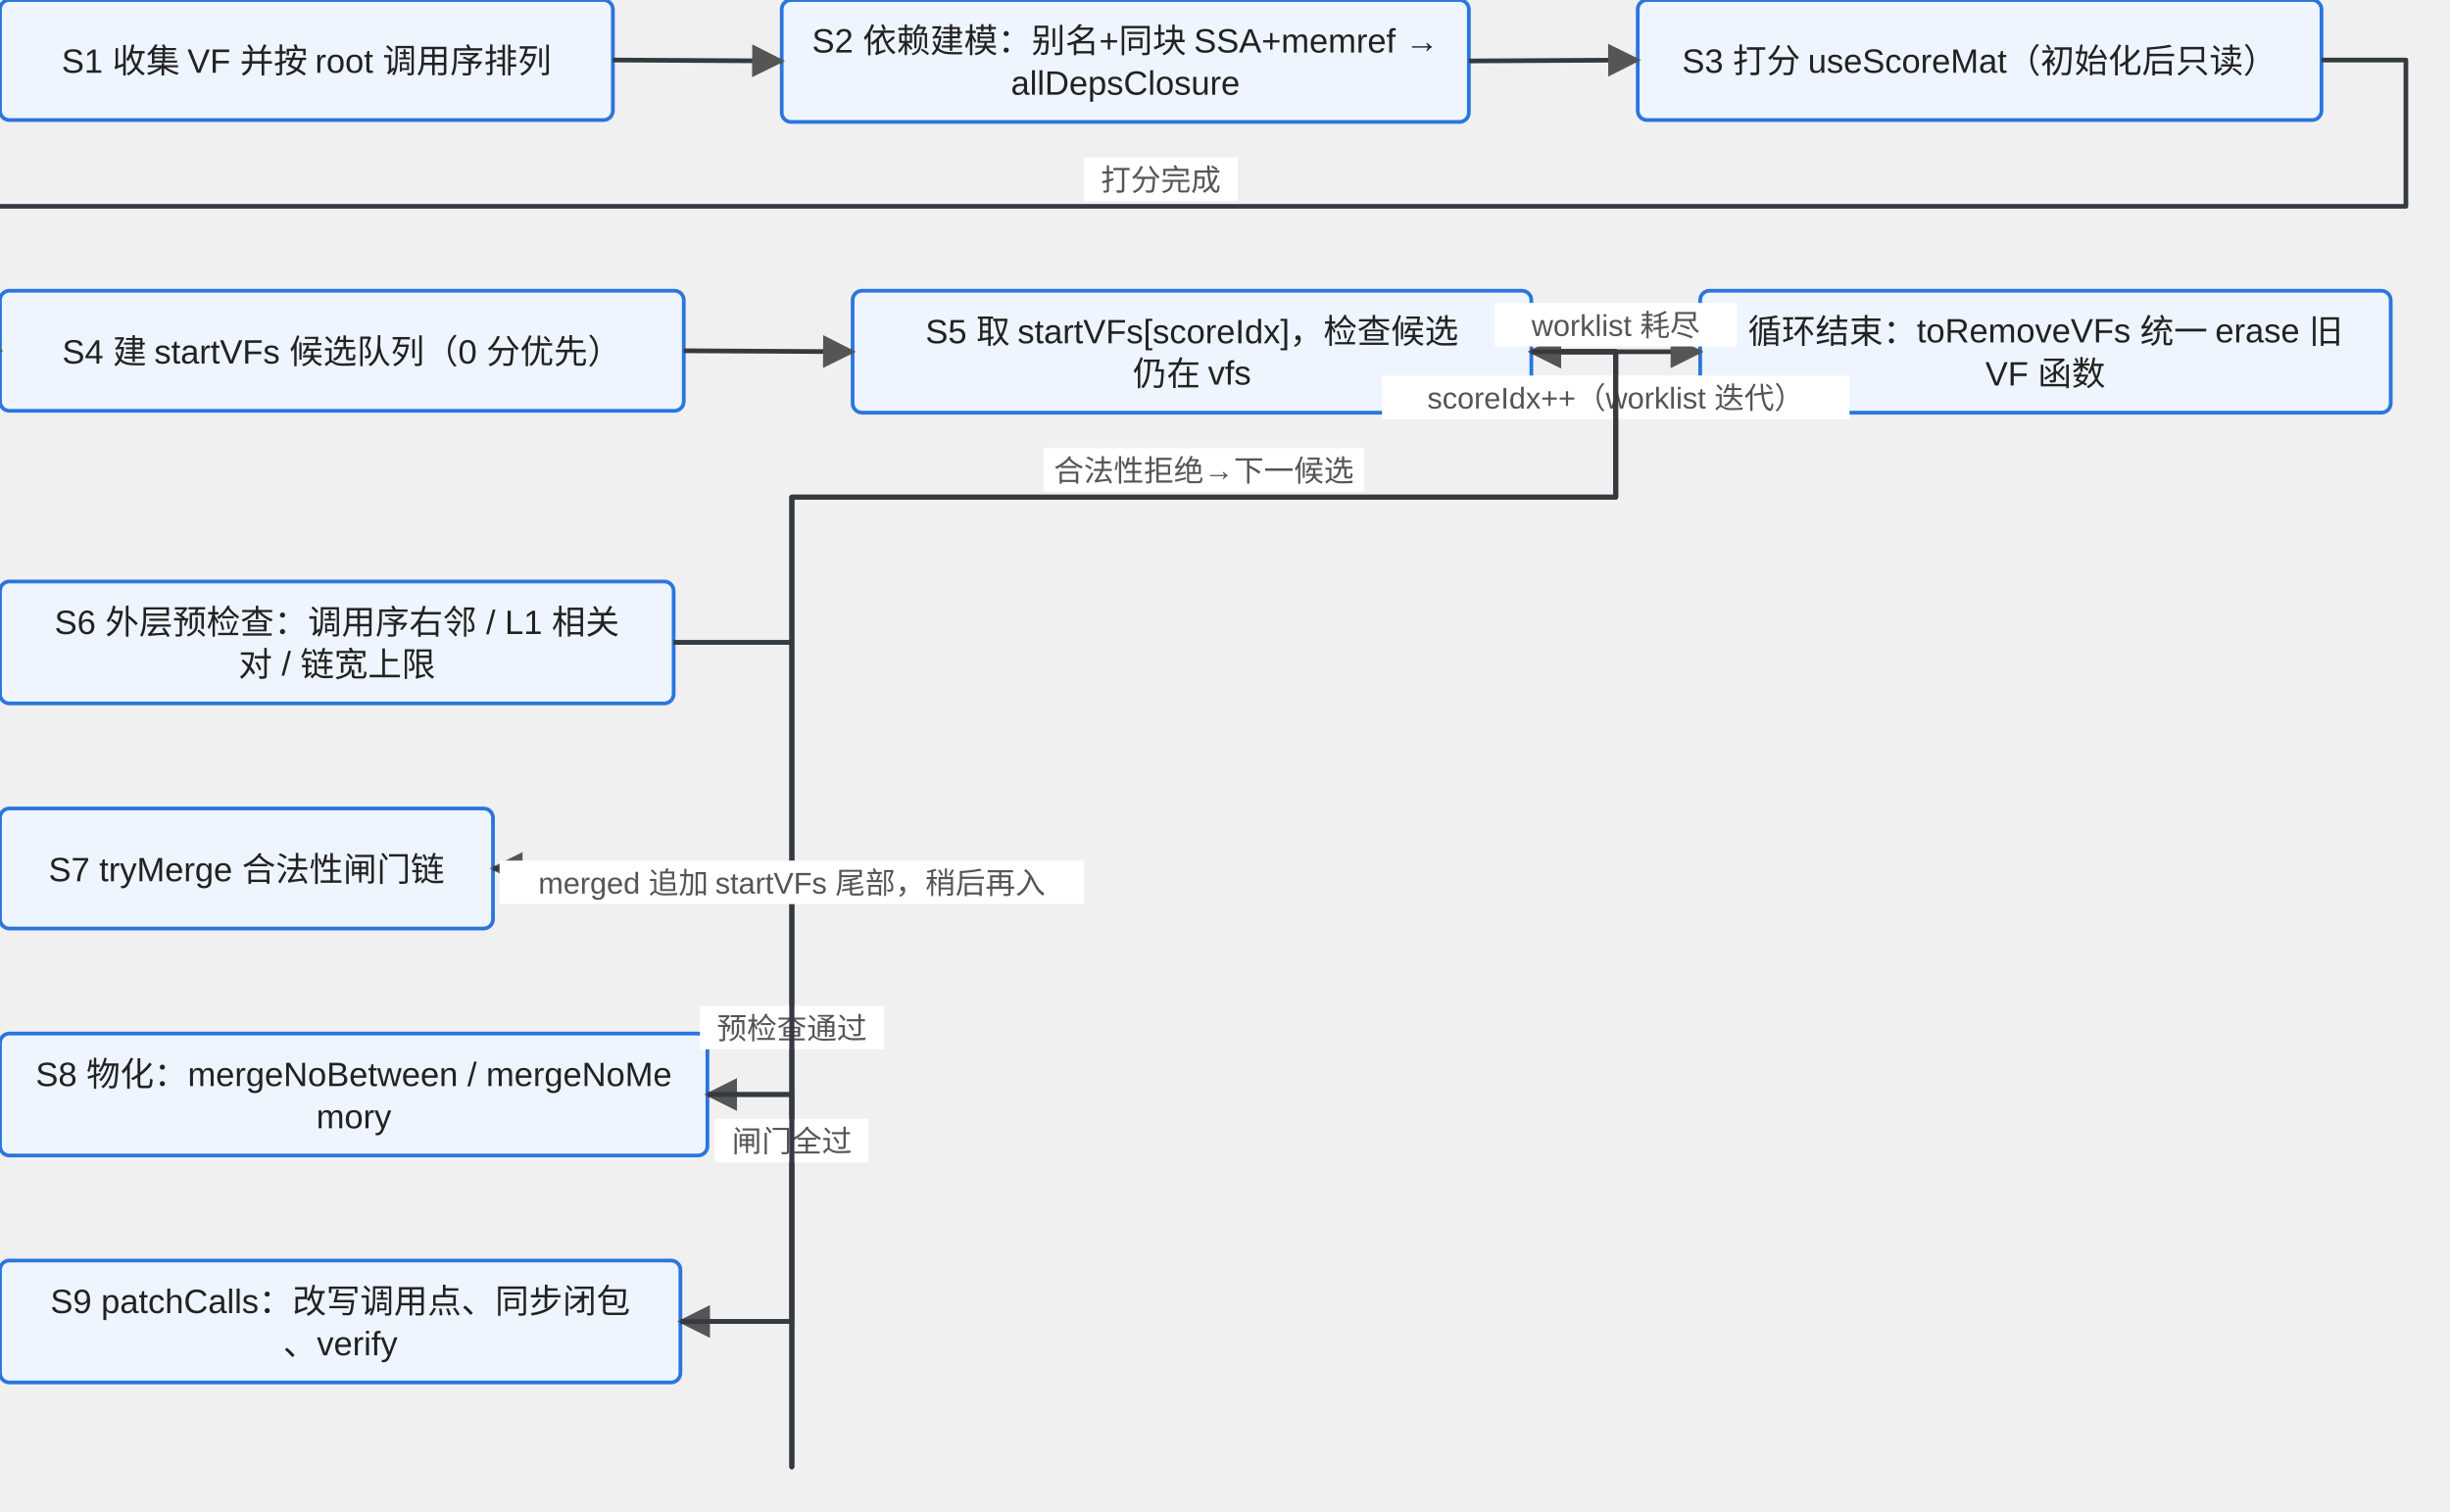
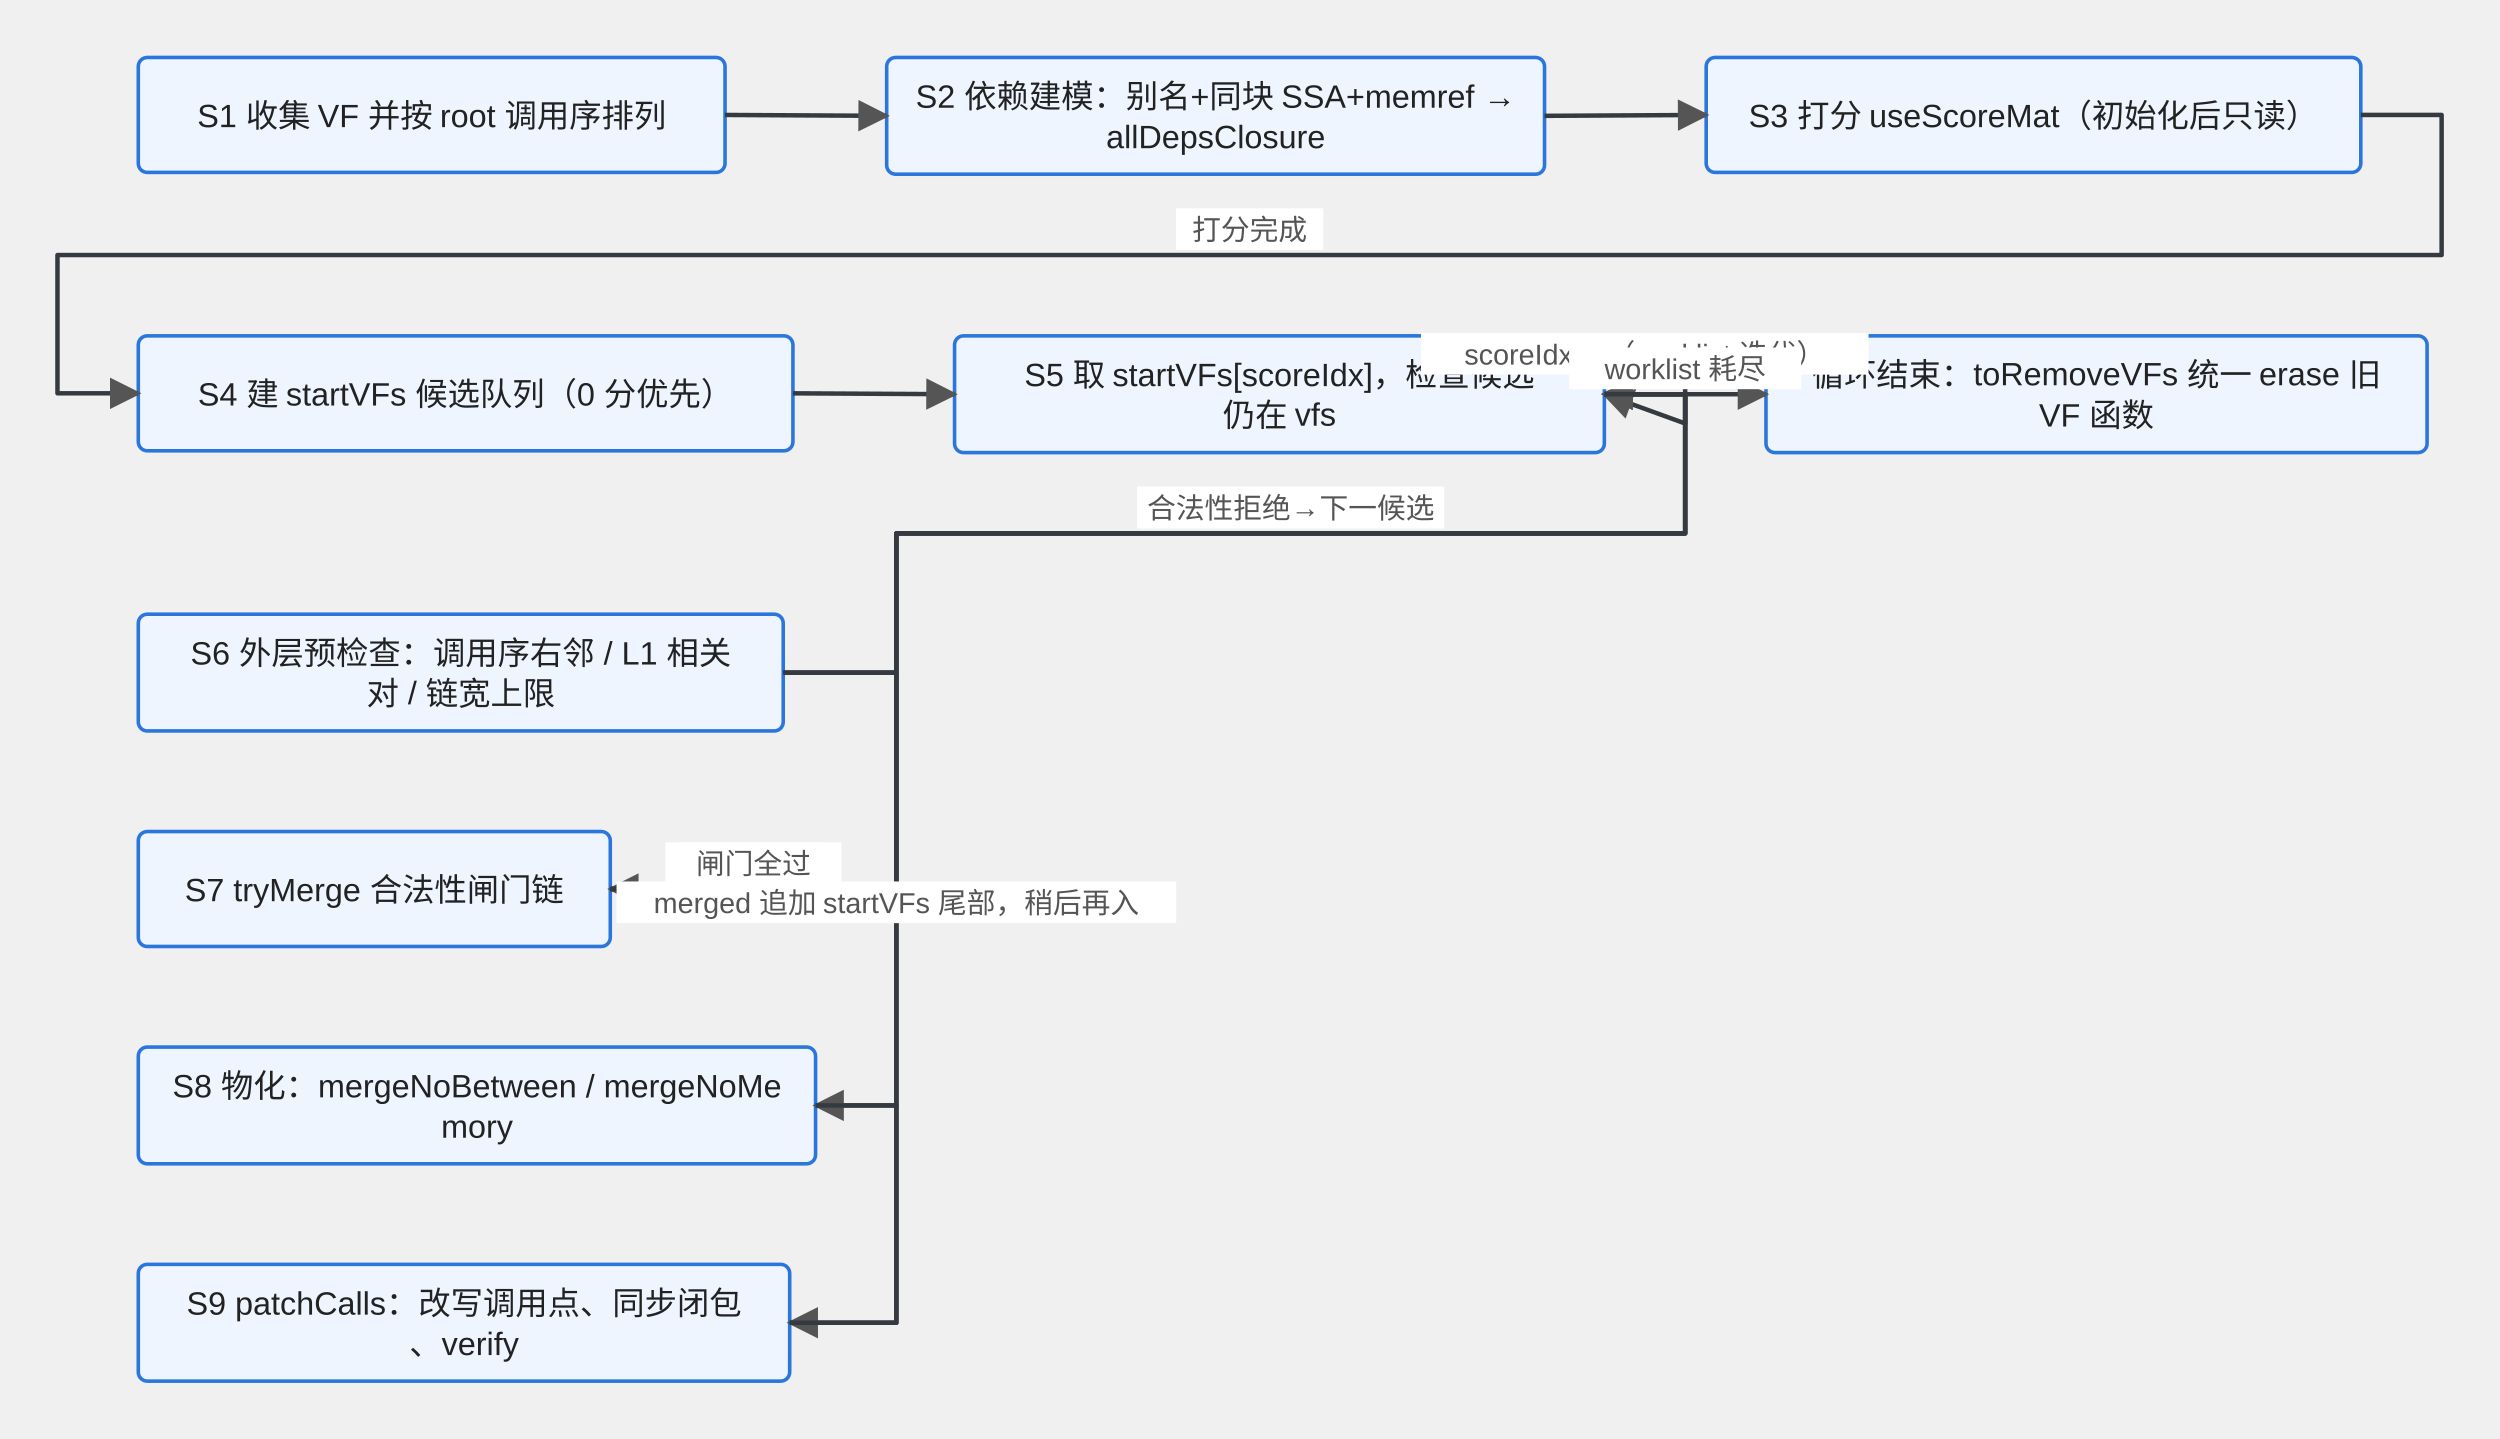
- <svg xmlns="http://www.w3.org/2000/svg" viewBox="0 0 1306 806" width="100%" height="100%">
+ <svg xmlns="http://www.w3.org/2000/svg" viewBox="-77 -32 1392 801" width="100%" height="100%">
  <defs>
    <marker id="arrow" viewBox="0 0 10 10" refX="9" refY="5" markerWidth="7" markerHeight="7" orient="auto-start-reverse">
      <path d="M 0 0 L 10 5 L 0 10 z" fill="#555" />
    </marker>
  </defs>
  <rect x="0" y="0" width="326.7" height="64" rx="5" fill="#eef5ff" stroke="#2a76dd" stroke-width="2" />
  <text x="163.4" y="38.8" text-anchor="middle" font-family="Arial, Noto Sans CJK SC, Microsoft YaHei, sans-serif" font-size="18" fill="#222">S1 收集 VF 并按 root 调用序排列</text>
  <rect x="416.7" y="0" width="366.3" height="65.0" rx="5" fill="#eef5ff" stroke="#2a76dd" stroke-width="2" />
  <text x="599.9" y="28.0" text-anchor="middle" font-family="Arial, Noto Sans CJK SC, Microsoft YaHei, sans-serif" font-size="18" fill="#222">S2 依赖建模：别名+同块 SSA+memref →</text>
  <text x="599.9" y="50.5" text-anchor="middle" font-family="Arial, Noto Sans CJK SC, Microsoft YaHei, sans-serif" font-size="18" fill="#222"> allDepsClosure</text>
  <rect x="873.0" y="0" width="364.5" height="64" rx="5" fill="#eef5ff" stroke="#2a76dd" stroke-width="2" />
  <text x="1055.2" y="38.8" text-anchor="middle" font-family="Arial, Noto Sans CJK SC, Microsoft YaHei, sans-serif" font-size="18" fill="#222">S3 打分 useScoreMat（初始化后只读）</text>
  <rect x="0" y="155.0" width="364.5" height="64" rx="5" fill="#eef5ff" stroke="#2a76dd" stroke-width="2" />
  <text x="182.2" y="193.8" text-anchor="middle" font-family="Arial, Noto Sans CJK SC, Microsoft YaHei, sans-serif" font-size="18" fill="#222">S4 建 startVFs 候选队列（0 分优先）</text>
  <rect x="454.5" y="155.0" width="361.8" height="65.0" rx="5" fill="#eef5ff" stroke="#2a76dd" stroke-width="2" />
  <text x="635.4" y="183.0" text-anchor="middle" font-family="Arial, Noto Sans CJK SC, Microsoft YaHei, sans-serif" font-size="18" fill="#222">S5 取 startVFs[scoreIdx]，检查候选</text>
  <text x="635.4" y="205.5" text-anchor="middle" font-family="Arial, Noto Sans CJK SC, Microsoft YaHei, sans-serif" font-size="18" fill="#222">仍在 vfs</text>
  <rect x="0" y="310.0" width="359.1" height="65.0" rx="5" fill="#eef5ff" stroke="#2a76dd" stroke-width="2" />
  <text x="179.6" y="338.0" text-anchor="middle" font-family="Arial, Noto Sans CJK SC, Microsoft YaHei, sans-serif" font-size="18" fill="#222">S6 外层预检查：调用序右邻 / L1 相关</text>
  <text x="179.6" y="360.5" text-anchor="middle" font-family="Arial, Noto Sans CJK SC, Microsoft YaHei, sans-serif" font-size="18" fill="#222">对 / 链宽上限</text>
  <rect x="0" y="431.0" width="262.8" height="64" rx="5" fill="#eef5ff" stroke="#2a76dd" stroke-width="2" />
  <text x="131.4" y="469.8" text-anchor="middle" font-family="Arial, Noto Sans CJK SC, Microsoft YaHei, sans-serif" font-size="18" fill="#222">S7 tryMerge 合法性闸门链</text>
  <rect x="0" y="551.0" width="377.1" height="65.0" rx="5" fill="#eef5ff" stroke="#2a76dd" stroke-width="2" />
  <text x="188.6" y="579.0" text-anchor="middle" font-family="Arial, Noto Sans CJK SC, Microsoft YaHei, sans-serif" font-size="18" fill="#222">S8 物化：mergeNoBetween / mergeNoMe</text>
  <text x="188.6" y="601.5" text-anchor="middle" font-family="Arial, Noto Sans CJK SC, Microsoft YaHei, sans-serif" font-size="18" fill="#222">mory</text>
  <rect x="0" y="672.0" width="362.7" height="65.0" rx="5" fill="#eef5ff" stroke="#2a76dd" stroke-width="2" />
  <text x="181.4" y="700.0" text-anchor="middle" font-family="Arial, Noto Sans CJK SC, Microsoft YaHei, sans-serif" font-size="18" fill="#222">S9 patchCalls：改写调用点、同步闭包</text>
  <text x="181.4" y="722.5" text-anchor="middle" font-family="Arial, Noto Sans CJK SC, Microsoft YaHei, sans-serif" font-size="18" fill="#222">、verify</text>
  <rect x="906.3" y="155.0" width="368.1" height="65.0" rx="5" fill="#eef5ff" stroke="#2a76dd" stroke-width="2" />
  <text x="1090.3" y="183.0" text-anchor="middle" font-family="Arial, Noto Sans CJK SC, Microsoft YaHei, sans-serif" font-size="18" fill="#222">循环结束：toRemoveVFs 统一 erase 旧</text>
  <text x="1090.3" y="205.5" text-anchor="middle" font-family="Arial, Noto Sans CJK SC, Microsoft YaHei, sans-serif" font-size="18" fill="#222"> VF 函数</text>
  <polyline points="326.7,32.0 416.7,32.5" fill="none" stroke="#343a40" stroke-width="2.5" stroke-linejoin="round" marker-end="url(#arrow)" />
  <polyline points="783.0,32.5 873.0,32.0" fill="none" stroke="#343a40" stroke-width="2.5" stroke-linejoin="round" marker-end="url(#arrow)" />
  <polyline points="1237.5,32.0 1282.5,32.0 1282.5,110.0 -45.0,110.0 -45.0,187.0 0.0,187.0" fill="none" stroke="#343a40" stroke-width="2.5" stroke-linejoin="round" marker-end="url(#arrow)" />
  <rect x="577.8" y="84.0" width="82.0" height="23.2" fill="#fff" />
  <text x="618.8" y="101.6" text-anchor="middle" font-family="Arial, Noto Sans CJK SC, Microsoft YaHei, sans-serif" font-size="16" fill="#555">打分完成</text>
  <polyline points="364.5,187.0 454.5,187.5" fill="none" stroke="#343a40" stroke-width="2.5" stroke-linejoin="round" marker-end="url(#arrow)" />
-   <polyline points="816.3,187.5 861.3,187.5 861.3,265.0 861.3,187.5 816.3,187.5" fill="none" stroke="#343a40" stroke-width="2.5" stroke-linejoin="round" marker-end="url(#arrow)" />
-   <rect x="736.7" y="200.2" width="249.2" height="23.2" fill="#fff" />
-   <text x="861.3" y="217.8" text-anchor="middle" font-family="Arial, Noto Sans CJK SC, Microsoft YaHei, sans-serif" font-size="16" fill="#555">scoreIdx++（worklist 迭代）</text>
+   <polyline points="816.3,187.5 861.3,171.2 861.3,203.8 816.3,187.5" fill="none" stroke="#343a40" stroke-width="2.5" stroke-linejoin="round" marker-end="url(#arrow)" />
+   <rect x="714.2" y="153.4" width="249.2" height="23.2" fill="#fff" />
+   <text x="838.8" y="171.0" text-anchor="middle" font-family="Arial, Noto Sans CJK SC, Microsoft YaHei, sans-serif" font-size="16" fill="#555">scoreIdx++（worklist 迭代）</text>
  <polyline points="359.1,342.5 422.1,342.5 422.1,265.0 861.3,265.0 861.3,187.5 816.3,187.5" fill="none" stroke="#343a40" stroke-width="2.5" stroke-linejoin="round" marker-end="url(#arrow)" />
  <rect x="556.3" y="239.0" width="170.8" height="23.2" fill="#fff" />
  <text x="641.7" y="256.6" text-anchor="middle" font-family="Arial, Noto Sans CJK SC, Microsoft YaHei, sans-serif" font-size="16" fill="#555">预检查失败→下一候选</text>
-   <polyline points="359.1,342.5 422.1,342.5 422.1,782.0 422.1,463.0 262.8,463.0" fill="none" stroke="#343a40" stroke-width="2.5" stroke-linejoin="round" marker-end="url(#arrow)" />
-   <rect x="373.1" y="536.2" width="98.0" height="23.2" fill="#fff" />
-   <text x="422.1" y="553.9" text-anchor="middle" font-family="Arial, Noto Sans CJK SC, Microsoft YaHei, sans-serif" font-size="16" fill="#555">预检查通过</text>
-   <polyline points="262.8,463.0 422.1,463.0 422.1,782.0 422.1,583.5 377.1,583.5" fill="none" stroke="#343a40" stroke-width="2.5" stroke-linejoin="round" marker-end="url(#arrow)" />
-   <rect x="381.1" y="596.5" width="82.0" height="23.2" fill="#fff" />
-   <text x="422.1" y="614.1" text-anchor="middle" font-family="Arial, Noto Sans CJK SC, Microsoft YaHei, sans-serif" font-size="16" fill="#555">闸门全过</text>
+   <polyline points="359.1,342.5 422.1,342.5 422.1,463.0 262.8,463.0" fill="none" stroke="#343a40" stroke-width="2.5" stroke-linejoin="round" marker-end="url(#arrow)" />
+   <rect x="293.5" y="437.0" width="98.0" height="23.2" fill="#fff" />
+   <text x="342.5" y="454.6" text-anchor="middle" font-family="Arial, Noto Sans CJK SC, Microsoft YaHei, sans-serif" font-size="16" fill="#555">预检查通过</text>
+   <polyline points="262.8,463.0 422.1,463.0 422.1,583.5 377.1,583.5" fill="none" stroke="#343a40" stroke-width="2.5" stroke-linejoin="round" marker-end="url(#arrow)" />
+   <rect x="301.5" y="437.0" width="82.0" height="23.2" fill="#fff" />
+   <text x="342.5" y="454.6" text-anchor="middle" font-family="Arial, Noto Sans CJK SC, Microsoft YaHei, sans-serif" font-size="16" fill="#555">闸门全过</text>
  <polyline points="262.8,463.0 422.1,463.0 422.1,265.0 861.3,265.0 861.3,187.5 816.3,187.5" fill="none" stroke="#343a40" stroke-width="2.5" stroke-linejoin="round" marker-end="url(#arrow)" />
  <rect x="556.3" y="239.0" width="170.8" height="23.2" fill="#fff" />
  <text x="641.7" y="256.6" text-anchor="middle" font-family="Arial, Noto Sans CJK SC, Microsoft YaHei, sans-serif" font-size="16" fill="#555">合法性拒绝→下一候选</text>
-   <polyline points="377.1,583.5 422.1,583.5 422.1,782.0 422.1,704.5 362.7,704.5" fill="none" stroke="#343a40" stroke-width="2.5" stroke-linejoin="round" marker-end="url(#arrow)" />
+   <polyline points="377.1,583.5 422.1,583.5 422.1,704.5 362.7,704.5" fill="none" stroke="#343a40" stroke-width="2.5" stroke-linejoin="round" marker-end="url(#arrow)" />
  <polyline points="362.7,704.5 422.1,704.5 422.1,265.0 861.3,265.0 861.3,187.5 816.3,187.5" fill="none" stroke="#343a40" stroke-width="2.5" stroke-linejoin="round" marker-end="url(#arrow)" />
  <rect x="266.3" y="458.8" width="311.6" height="23.2" fill="#fff" />
  <text x="422.1" y="476.4" text-anchor="middle" font-family="Arial, Noto Sans CJK SC, Microsoft YaHei, sans-serif" font-size="16" fill="#555">merged 追加 startVFs 尾部，稍后再入</text>
  <polyline points="816.3,187.5 906.3,187.5" fill="none" stroke="#343a40" stroke-width="2.5" stroke-linejoin="round" marker-end="url(#arrow)" />
  <rect x="796.7" y="161.5" width="129.2" height="23.2" fill="#fff" />
  <text x="861.3" y="179.1" text-anchor="middle" font-family="Arial, Noto Sans CJK SC, Microsoft YaHei, sans-serif" font-size="16" fill="#555">worklist 耗尽</text>
</svg>
